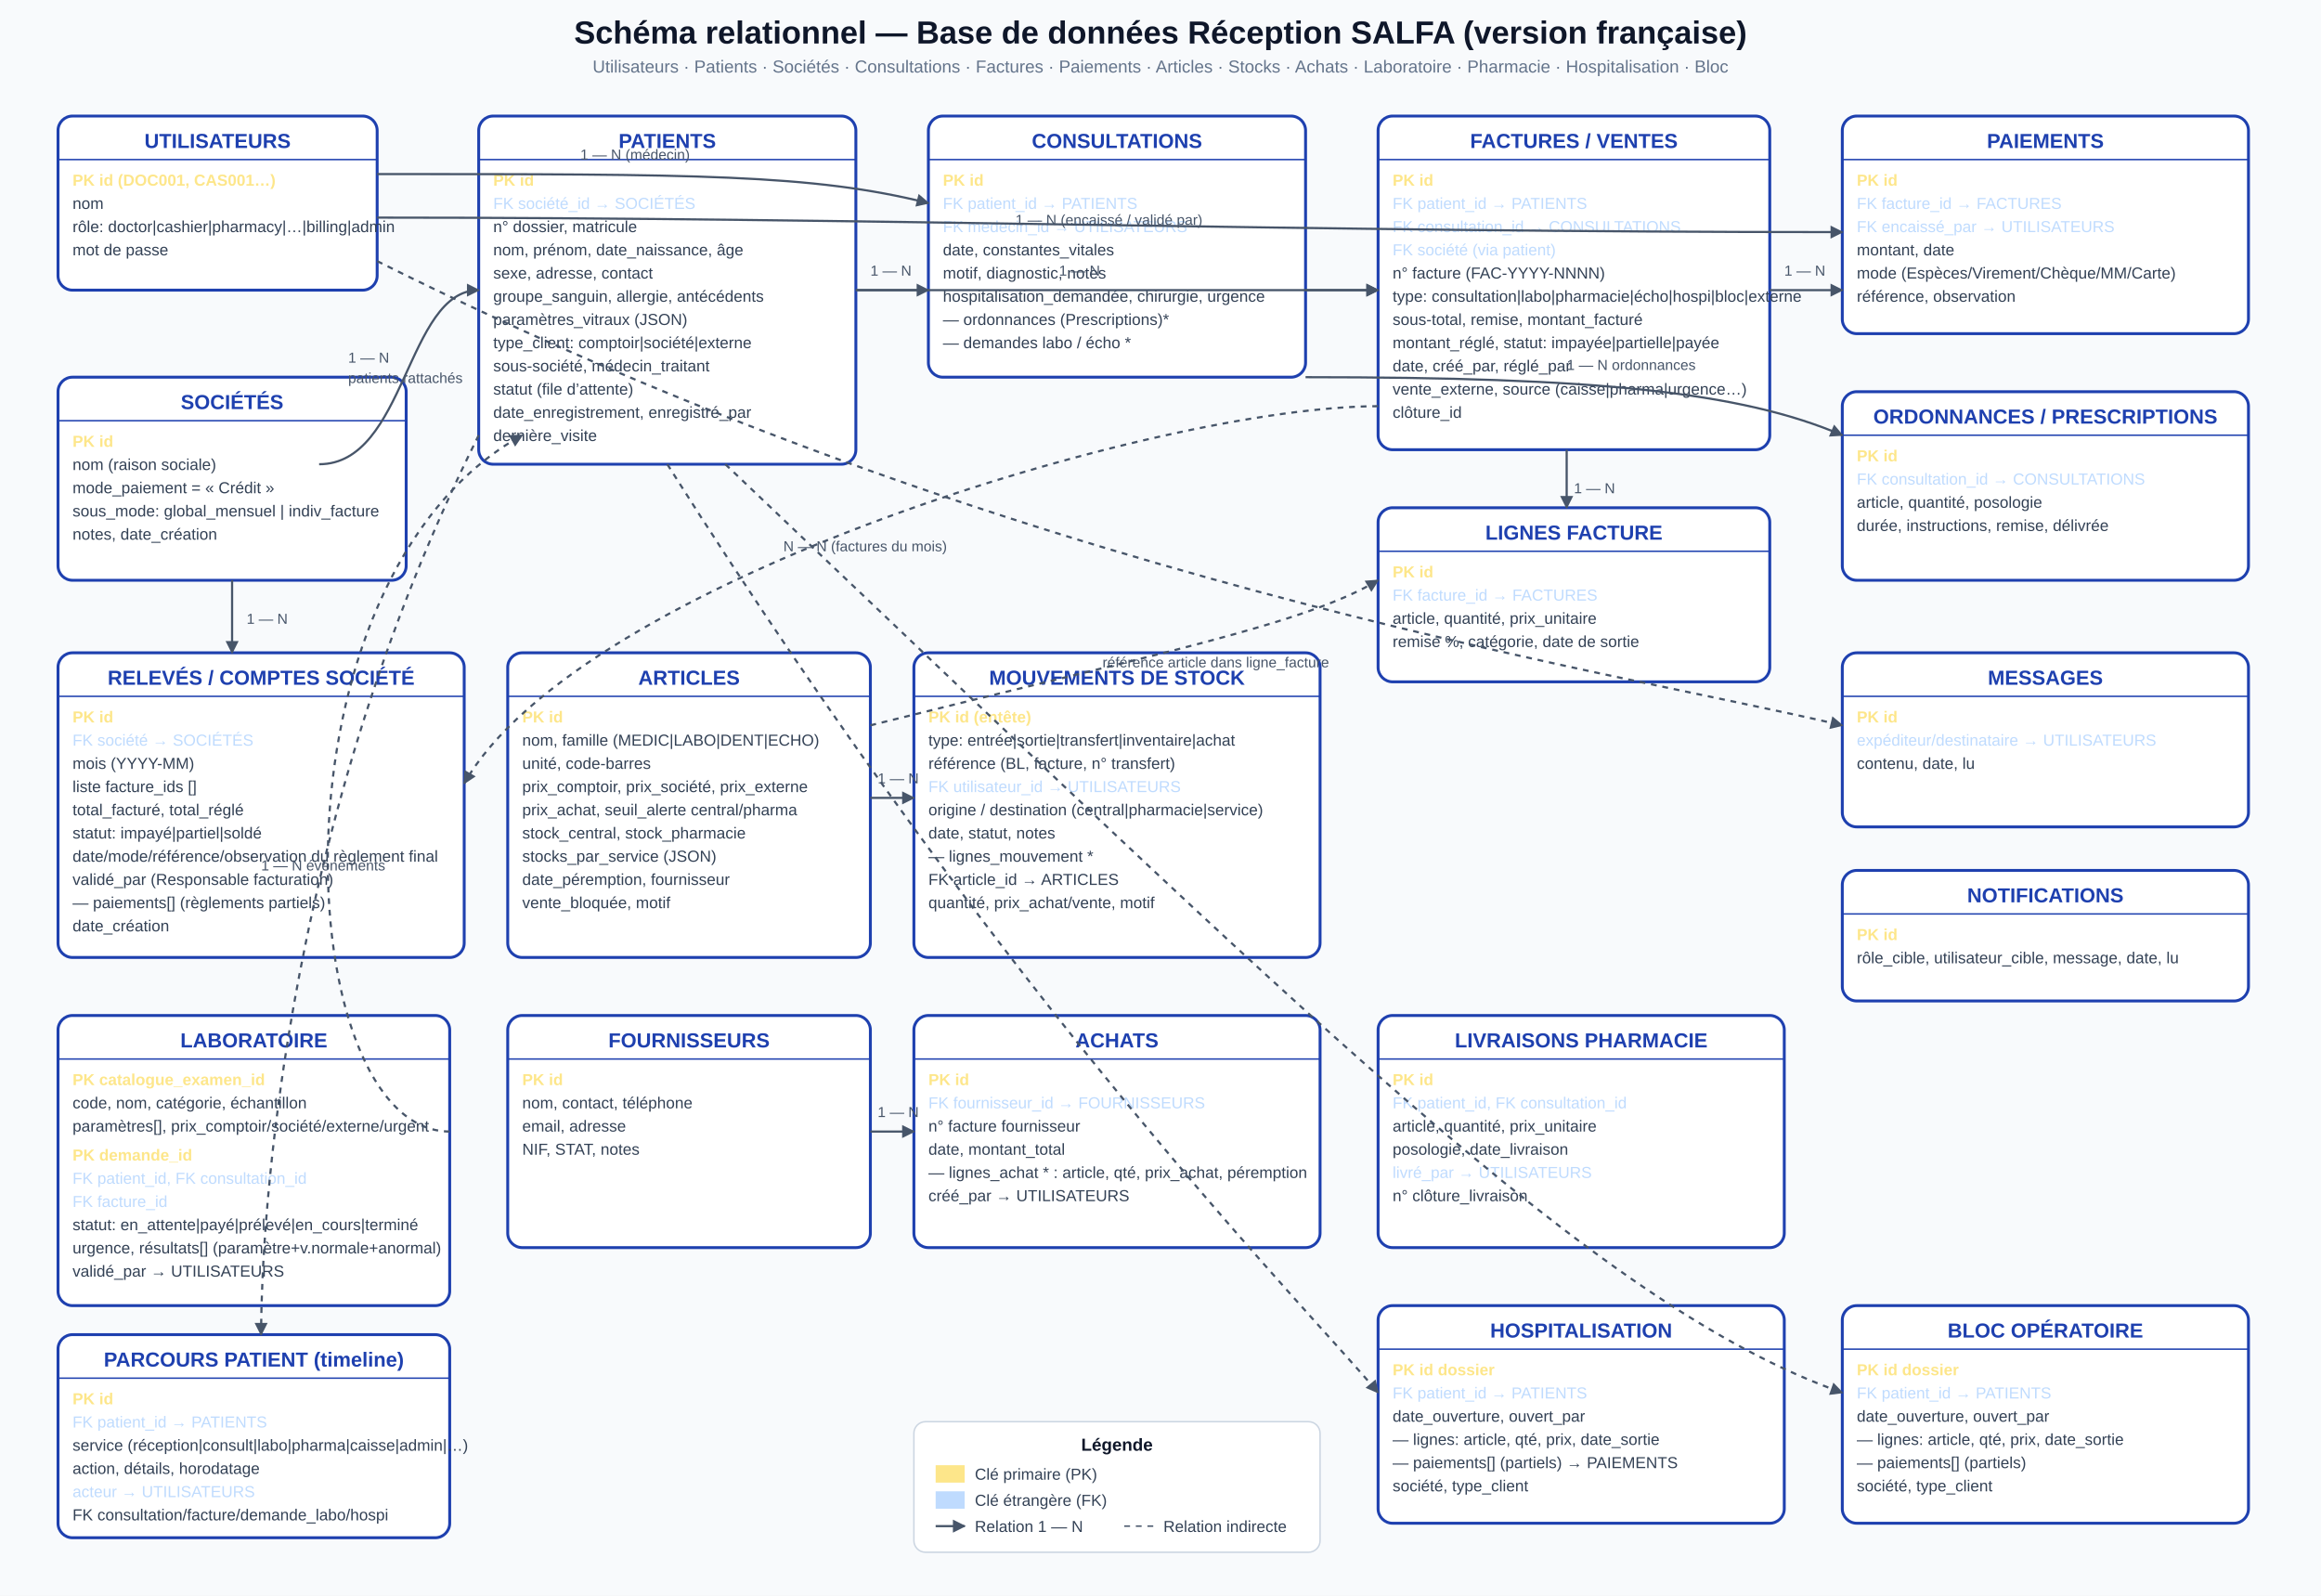
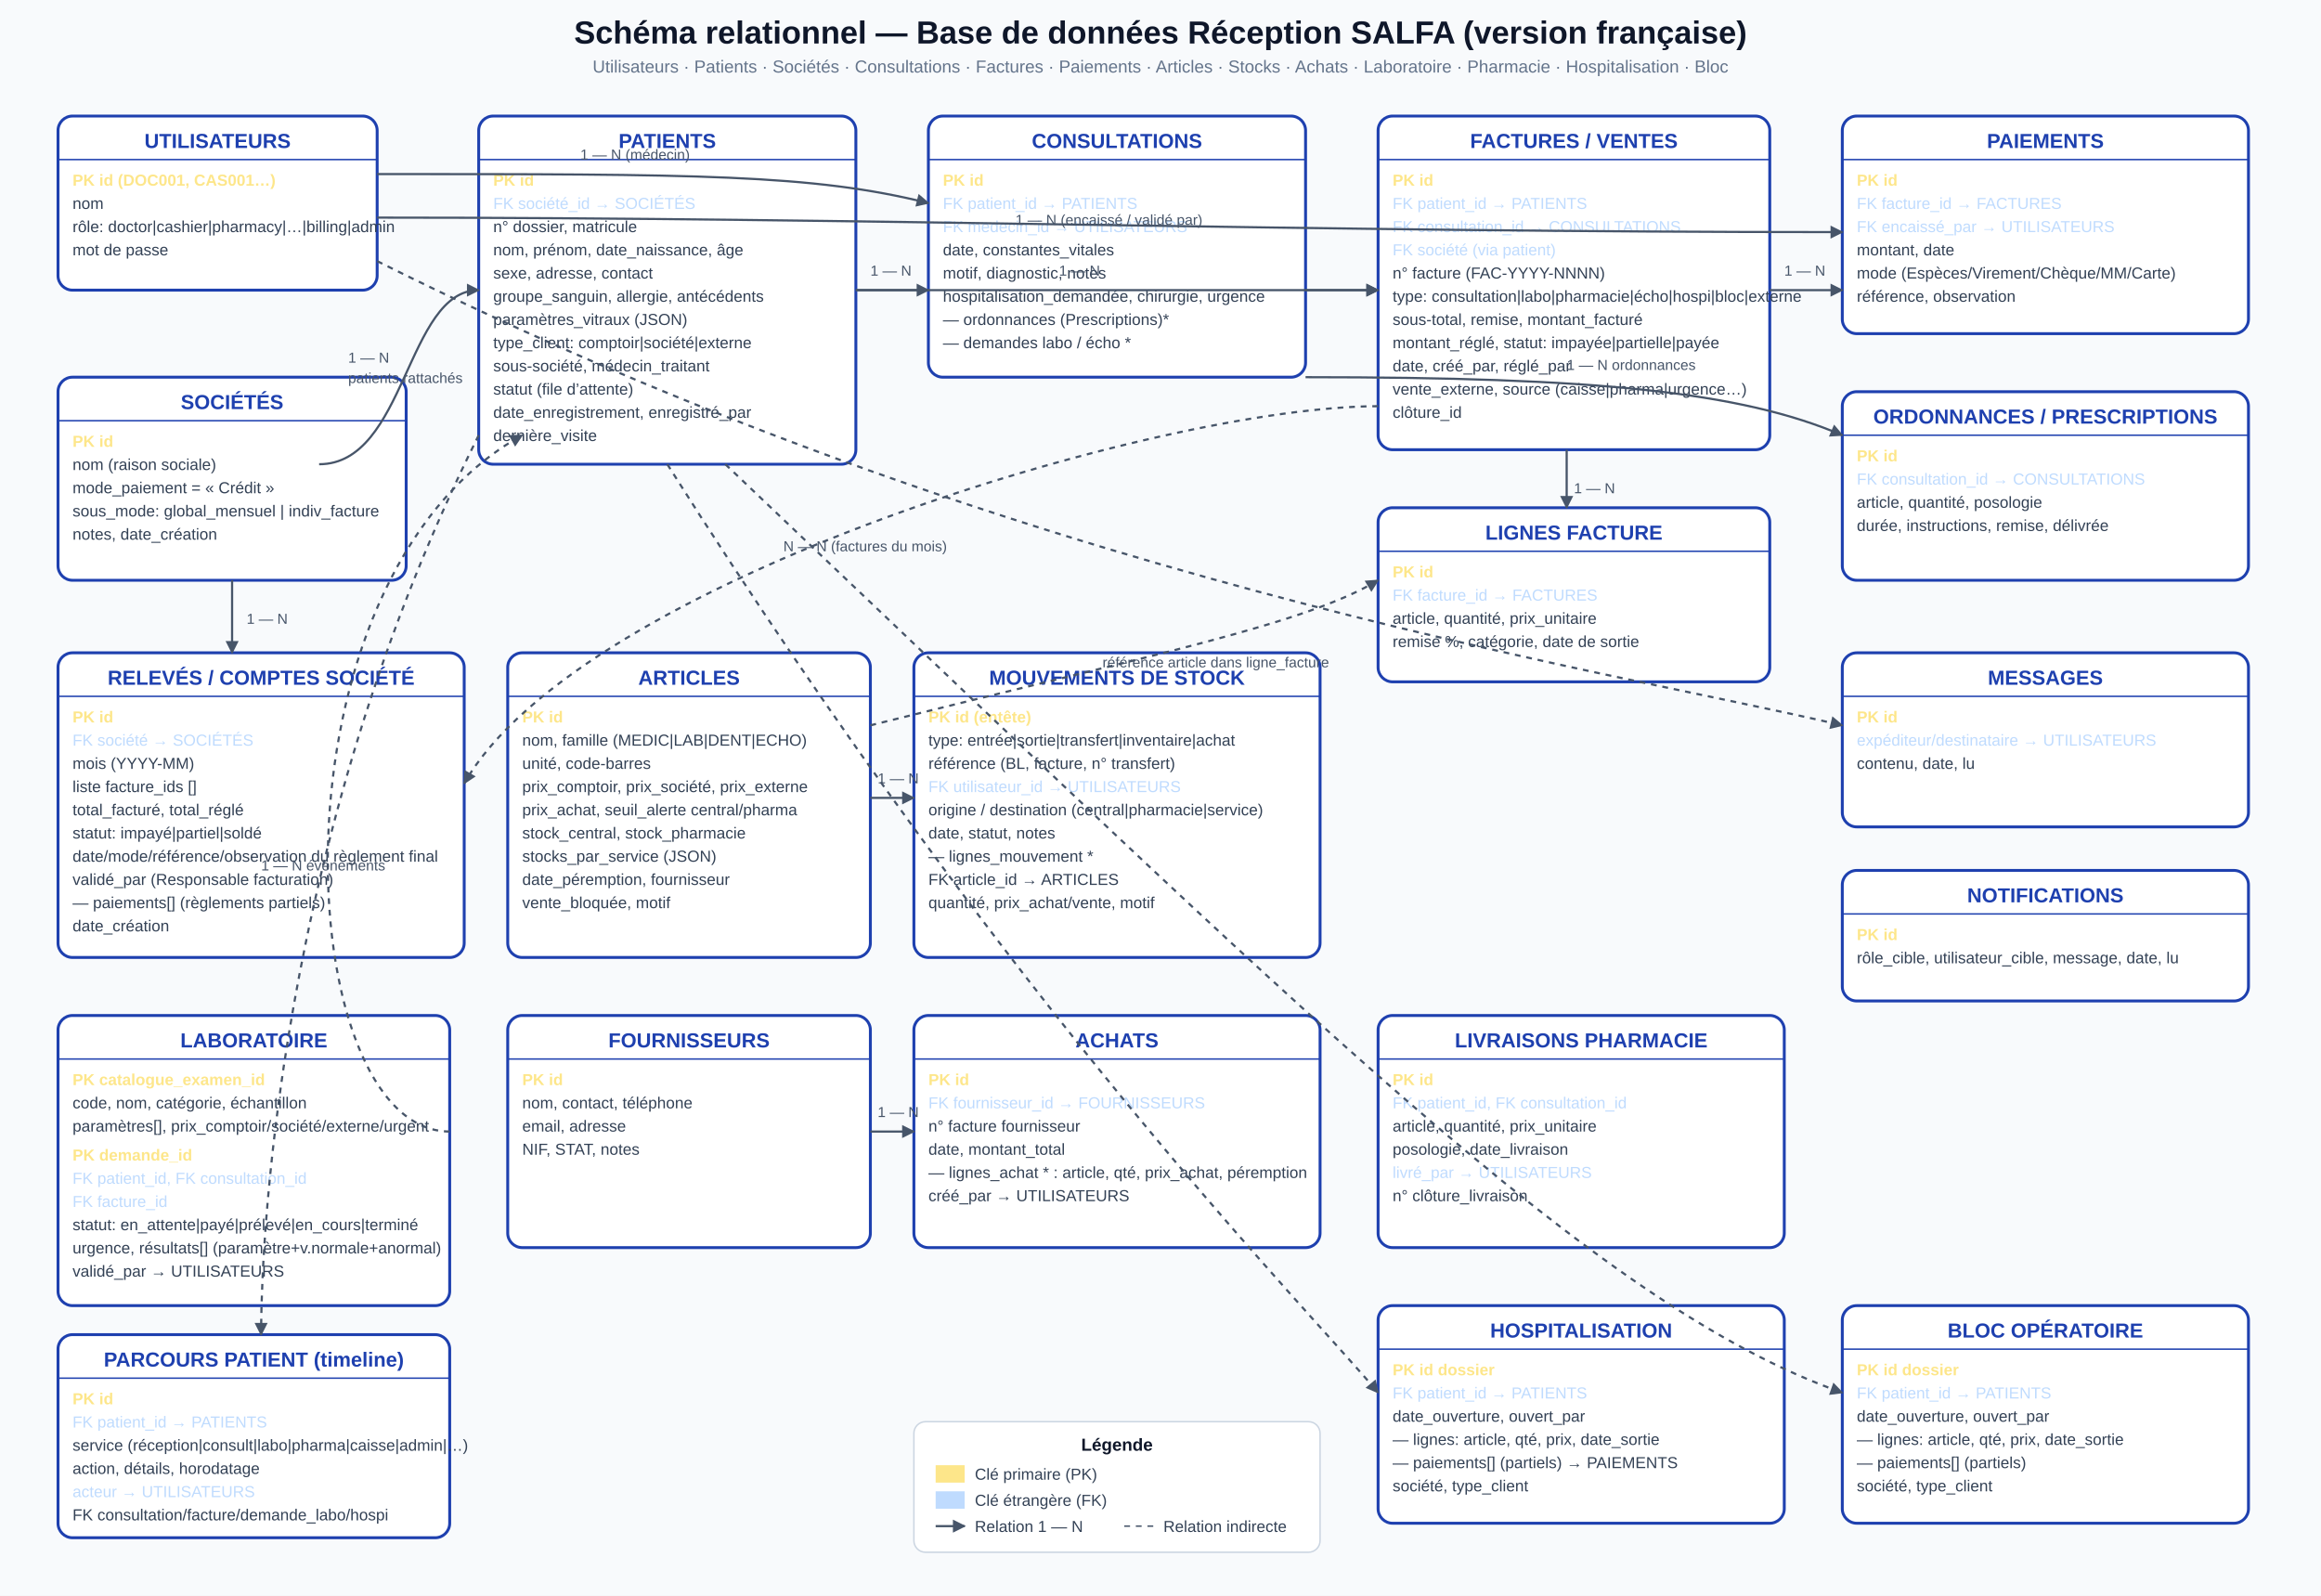
<svg xmlns="http://www.w3.org/2000/svg" viewBox="0 0 1600 1100" font-family="Arial, Helvetica, sans-serif">
  <defs>
    <style>
      .title { font-size: 22px; font-weight: bold; fill: #0f172a; }
      .entity { fill: #ffffff; stroke: #1e40af; stroke-width: 2; rx: 10; }
      .entity-title { fill: #1e40af; font-size: 14px; font-weight: bold; }
      .pk { fill: #fde68a; font-size: 11px; font-weight: bold; }
      .fk { fill: #bfdbfe; font-size: 11px; }
      .field { fill: #334155; font-size: 11px; }
      .rel { stroke: #475569; stroke-width: 1.5; fill: none; marker-end: url(#arrow); }
      .rel-label { fill: #475569; font-size: 10px; }
      .card { fill: #475569; font-size: 11px; font-weight: bold; }
    </style>
    <marker id="arrow" viewBox="0 0 10 10" refX="9" refY="5" markerWidth="6" markerHeight="6" orient="auto-start-reverse">
      <path d="M0,0 L10,5 L0,10 z" fill="#475569" />
    </marker>
  </defs>
  <rect width="1600" height="1100" fill="#f8fafc" />
  <text x="800" y="30" text-anchor="middle" class="title">Schéma relationnel — Base de données Réception SALFA (version française)</text>
  <text x="800" y="50" text-anchor="middle" font-size="12" fill="#64748b">Utilisateurs · Patients · Sociétés · Consultations · Factures · Paiements · Articles · Stocks · Achats · Laboratoire · Pharmacie · Hospitalisation · Bloc</text>
  <g transform="translate(40,80)">
    <rect width="220" height="120" class="entity" />
    <text x="110" y="22" text-anchor="middle" class="entity-title">UTILISATEURS</text>
    <line x1="0" y1="30" x2="220" y2="30" stroke="#1e40af" />
    <text x="10" y="48" class="pk">PK id (DOC001, CAS001…)</text>
    <text x="10" y="64" class="field">nom</text>
    <text x="10" y="80" class="field">rôle: doctor|cashier|pharmacy|…|billing|admin</text>
    <text x="10" y="96" class="field">mot de passe</text>
  </g>
  <g transform="translate(40,260)">
    <rect width="240" height="140" class="entity" />
    <text x="120" y="22" text-anchor="middle" class="entity-title">SOCIÉTÉS</text>
    <line x1="0" y1="30" x2="240" y2="30" stroke="#1e40af" />
    <text x="10" y="48" class="pk">PK id</text>
    <text x="10" y="64" class="field">nom (raison sociale)</text>
    <text x="10" y="80" class="field">mode_paiement = « Crédit »</text>
    <text x="10" y="96" class="field">sous_mode: global_mensuel | indiv_facture</text>
    <text x="10" y="112" class="field">notes, date_création</text>
  </g>
  <g transform="translate(330,80)">
    <rect width="260" height="240" class="entity" />
    <text x="130" y="22" text-anchor="middle" class="entity-title">PATIENTS</text>
    <line x1="0" y1="30" x2="260" y2="30" stroke="#1e40af" />
    <text x="10" y="48" class="pk">PK id</text>
    <text x="10" y="64" class="fk">FK société_id → SOCIÉTÉS</text>
    <text x="10" y="80" class="field">n° dossier, matricule</text>
    <text x="10" y="96" class="field">nom, prénom, date_naissance, âge</text>
    <text x="10" y="112" class="field">sexe, adresse, contact</text>
    <text x="10" y="128" class="field">groupe_sanguin, allergie, antécédents</text>
    <text x="10" y="144" class="field">paramètres_vitraux (JSON)</text>
    <text x="10" y="160" class="field">type_client: comptoir|société|externe</text>
    <text x="10" y="176" class="field">sous-société, médecin_traitant</text>
    <text x="10" y="192" class="field">statut (file d’attente)</text>
    <text x="10" y="208" class="field">date_enregistrement, enregistré_par</text>
    <text x="10" y="224" class="field">dernière_visite</text>
  </g>
  <g transform="translate(640,80)">
    <rect width="260" height="180" class="entity" />
    <text x="130" y="22" text-anchor="middle" class="entity-title">CONSULTATIONS</text>
    <line x1="0" y1="30" x2="260" y2="30" stroke="#1e40af" />
    <text x="10" y="48" class="pk">PK id</text>
    <text x="10" y="64" class="fk">FK patient_id → PATIENTS</text>
    <text x="10" y="80" class="fk">FK medecin_id → UTILISATEURS</text>
    <text x="10" y="96" class="field">date, constantes_vitales</text>
    <text x="10" y="112" class="field">motif, diagnostic, notes</text>
    <text x="10" y="128" class="field">hospitalisation_demandée, chirurgie, urgence</text>
    <text x="10" y="144" class="field">— ordonnances (Prescriptions)*</text>
    <text x="10" y="160" class="field">— demandes labo / écho *</text>
  </g>
  <g transform="translate(950,80)">
    <rect width="270" height="230" class="entity" />
    <text x="135" y="22" text-anchor="middle" class="entity-title">FACTURES / VENTES</text>
    <line x1="0" y1="30" x2="270" y2="30" stroke="#1e40af" />
    <text x="10" y="48" class="pk">PK id</text>
    <text x="10" y="64" class="fk">FK patient_id → PATIENTS</text>
    <text x="10" y="80" class="fk">FK consultation_id → CONSULTATIONS</text>
    <text x="10" y="96" class="fk">FK société (via patient)</text>
    <text x="10" y="112" class="field">n° facture (FAC-YYYY-NNNN)</text>
    <text x="10" y="128" class="field">type: consultation|labo|pharmacie|écho|hospi|bloc|externe</text>
    <text x="10" y="144" class="field">sous-total, remise, montant_facturé</text>
    <text x="10" y="160" class="field">montant_réglé, statut: impayée|partielle|payée</text>
    <text x="10" y="176" class="field">date, créé_par, réglé_par</text>
    <text x="10" y="192" class="field">vente_externe, source (caisse|pharma|urgence…)</text>
    <text x="10" y="208" class="field">clôture_id</text>
  </g>
  <g transform="translate(950,350)">
    <rect width="270" height="120" class="entity" />
    <text x="135" y="22" text-anchor="middle" class="entity-title">LIGNES FACTURE</text>
    <line x1="0" y1="30" x2="270" y2="30" stroke="#1e40af" />
    <text x="10" y="48" class="pk">PK id</text>
    <text x="10" y="64" class="fk">FK facture_id → FACTURES</text>
    <text x="10" y="80" class="field">article, quantité, prix_unitaire</text>
    <text x="10" y="96" class="field">remise %, catégorie, date de sortie</text>
  </g>
  <g transform="translate(1270,80)">
    <rect width="280" height="150" class="entity" />
    <text x="140" y="22" text-anchor="middle" class="entity-title">PAIEMENTS</text>
    <line x1="0" y1="30" x2="280" y2="30" stroke="#1e40af" />
    <text x="10" y="48" class="pk">PK id</text>
    <text x="10" y="64" class="fk">FK facture_id → FACTURES</text>
    <text x="10" y="80" class="fk">FK encaissé_par → UTILISATEURS</text>
    <text x="10" y="96" class="field">montant, date</text>
    <text x="10" y="112" class="field">mode (Espèces/Virement/Chèque/MM/Carte)</text>
    <text x="10" y="128" class="field">référence, observation</text>
  </g>
  <g transform="translate(40,450)">
    <rect width="280" height="210" class="entity" />
    <text x="140" y="22" text-anchor="middle" class="entity-title">RELEVÉS / COMPTES SOCIÉTÉ</text>
    <line x1="0" y1="30" x2="280" y2="30" stroke="#1e40af" />
    <text x="10" y="48" class="pk">PK id</text>
    <text x="10" y="64" class="fk">FK société → SOCIÉTÉS</text>
    <text x="10" y="80" class="field">mois (YYYY-MM)</text>
    <text x="10" y="96" class="field">liste facture_ids []</text>
    <text x="10" y="112" class="field">total_facturé, total_réglé</text>
    <text x="10" y="128" class="field">statut: impayé|partiel|soldé</text>
    <text x="10" y="144" class="field">date/mode/référence/observation du règlement final</text>
    <text x="10" y="160" class="field">validé_par (Responsable facturation)</text>
    <text x="10" y="176" class="field">— paiements[] (règlements partiels)</text>
    <text x="10" y="192" class="field">date_création</text>
  </g>
  <g transform="translate(350,450)">
    <rect width="250" height="210" class="entity" />
    <text x="125" y="22" text-anchor="middle" class="entity-title">ARTICLES</text>
    <line x1="0" y1="30" x2="250" y2="30" stroke="#1e40af" />
    <text x="10" y="48" class="pk">PK id</text>
-     <text x="10" y="64" class="field">nom, famille (MEDIC|LABO|DENT|ECHO)</text>
+     <text x="10" y="64" class="field">nom, famille (MEDIC|LAB|DENT|ECHO)</text>
    <text x="10" y="80" class="field">unité, code-barres</text>
    <text x="10" y="96" class="field">prix_comptoir, prix_société, prix_externe</text>
    <text x="10" y="112" class="field">prix_achat, seuil_alerte central/pharma</text>
    <text x="10" y="128" class="field">stock_central, stock_pharmacie</text>
    <text x="10" y="144" class="field">stocks_par_service (JSON)</text>
    <text x="10" y="160" class="field">date_péremption, fournisseur</text>
    <text x="10" y="176" class="field">vente_bloquée, motif</text>
  </g>
  <g transform="translate(630,450)">
    <rect width="280" height="210" class="entity" />
    <text x="140" y="22" text-anchor="middle" class="entity-title">MOUVEMENTS DE STOCK</text>
    <line x1="0" y1="30" x2="280" y2="30" stroke="#1e40af" />
    <text x="10" y="48" class="pk">PK id (entête)</text>
    <text x="10" y="64" class="field">type: entrée|sortie|transfert|inventaire|achat</text>
    <text x="10" y="80" class="field">référence (BL, facture, n° transfert)</text>
    <text x="10" y="96" class="fk">FK utilisateur_id → UTILISATEURS</text>
    <text x="10" y="112" class="field">origine / destination (central|pharmacie|service)</text>
    <text x="10" y="128" class="field">date, statut, notes</text>
    <text x="10" y="144" class="field">— lignes_mouvement *</text>
    <text x="10" y="160" class="field">   FK article_id → ARTICLES</text>
    <text x="10" y="176" class="field">   quantité, prix_achat/vente, motif</text>
  </g>
  <g transform="translate(350,700)">
    <rect width="250" height="160" class="entity" />
    <text x="125" y="22" text-anchor="middle" class="entity-title">FOURNISSEURS</text>
    <line x1="0" y1="30" x2="250" y2="30" stroke="#1e40af" />
    <text x="10" y="48" class="pk">PK id</text>
    <text x="10" y="64" class="field">nom, contact, téléphone</text>
    <text x="10" y="80" class="field">email, adresse</text>
    <text x="10" y="96" class="field">NIF, STAT, notes</text>
  </g>
  <g transform="translate(630,700)">
    <rect width="280" height="160" class="entity" />
    <text x="140" y="22" text-anchor="middle" class="entity-title">ACHATS</text>
    <line x1="0" y1="30" x2="280" y2="30" stroke="#1e40af" />
    <text x="10" y="48" class="pk">PK id</text>
    <text x="10" y="64" class="fk">FK fournisseur_id → FOURNISSEURS</text>
    <text x="10" y="80" class="field">n° facture fournisseur</text>
    <text x="10" y="96" class="field">date, montant_total</text>
    <text x="10" y="112" class="field">— lignes_achat * : article, qté, prix_achat, péremption</text>
    <text x="10" y="128" class="field">créé_par → UTILISATEURS</text>
  </g>
  <g transform="translate(950,700)">
    <rect width="280" height="160" class="entity" />
    <text x="140" y="22" text-anchor="middle" class="entity-title">LIVRAISONS PHARMACIE</text>
    <line x1="0" y1="30" x2="280" y2="30" stroke="#1e40af" />
    <text x="10" y="48" class="pk">PK id</text>
    <text x="10" y="64" class="fk">FK patient_id, FK consultation_id</text>
    <text x="10" y="80" class="field">article, quantité, prix_unitaire</text>
    <text x="10" y="96" class="field">posologie, date_livraison</text>
    <text x="10" y="112" class="fk">livré_par → UTILISATEURS</text>
    <text x="10" y="128" class="field">n° clôture_livraison</text>
  </g>
  <g transform="translate(40,700)">
    <rect width="270" height="200" class="entity" />
    <text x="135" y="22" text-anchor="middle" class="entity-title">LABORATOIRE</text>
    <line x1="0" y1="30" x2="270" y2="30" stroke="#1e40af" />
    <text x="10" y="48" class="pk">PK catalogue_examen_id</text>
    <text x="10" y="64" class="field">code, nom, catégorie, échantillon</text>
    <text x="10" y="80" class="field">paramètres[], prix_comptoir/société/externe/urgent</text>
    <text x="10" y="100" class="pk">PK demande_id</text>
    <text x="10" y="116" class="fk">FK patient_id, FK consultation_id</text>
    <text x="10" y="132" class="fk">FK facture_id</text>
    <text x="10" y="148" class="field">statut: en_attente|payé|prélevé|en_cours|terminé</text>
    <text x="10" y="164" class="field">urgence, résultats[] (paramètre+v.normale+anormal)</text>
    <text x="10" y="180" class="field">validé_par → UTILISATEURS</text>
  </g>
  <g transform="translate(1270,270)">
    <rect width="280" height="130" class="entity" />
    <text x="140" y="22" text-anchor="middle" class="entity-title">ORDONNANCES / PRESCRIPTIONS</text>
    <line x1="0" y1="30" x2="280" y2="30" stroke="#1e40af" />
    <text x="10" y="48" class="pk">PK id</text>
    <text x="10" y="64" class="fk">FK consultation_id → CONSULTATIONS</text>
    <text x="10" y="80" class="field">article, quantité, posologie</text>
    <text x="10" y="96" class="field">durée, instructions, remise, délivrée</text>
  </g>
  <g transform="translate(950,900)">
    <rect width="280" height="150" class="entity" />
    <text x="140" y="22" text-anchor="middle" class="entity-title">HOSPITALISATION</text>
    <line x1="0" y1="30" x2="280" y2="30" stroke="#1e40af" />
    <text x="10" y="48" class="pk">PK id dossier</text>
    <text x="10" y="64" class="fk">FK patient_id → PATIENTS</text>
    <text x="10" y="80" class="field">date_ouverture, ouvert_par</text>
    <text x="10" y="96" class="field">— lignes: article, qté, prix, date_sortie</text>
    <text x="10" y="112" class="field">— paiements[] (partiels) → PAIEMENTS</text>
    <text x="10" y="128" class="field">société, type_client</text>
  </g>
  <g transform="translate(1270,900)">
    <rect width="280" height="150" class="entity" />
    <text x="140" y="22" text-anchor="middle" class="entity-title">BLOC OPÉRATOIRE</text>
    <line x1="0" y1="30" x2="280" y2="30" stroke="#1e40af" />
    <text x="10" y="48" class="pk">PK id dossier</text>
    <text x="10" y="64" class="fk">FK patient_id → PATIENTS</text>
    <text x="10" y="80" class="field">date_ouverture, ouvert_par</text>
    <text x="10" y="96" class="field">— lignes: article, qté, prix, date_sortie</text>
    <text x="10" y="112" class="field">— paiements[] (partiels)</text>
    <text x="10" y="128" class="field">société, type_client</text>
  </g>
  <g transform="translate(1270,450)">
    <rect width="280" height="120" class="entity" />
    <text x="140" y="22" text-anchor="middle" class="entity-title">MESSAGES</text>
    <line x1="0" y1="30" x2="280" y2="30" stroke="#1e40af" />
    <text x="10" y="48" class="pk">PK id</text>
    <text x="10" y="64" class="fk">expéditeur/destinataire → UTILISATEURS</text>
    <text x="10" y="80" class="field">contenu, date, lu</text>
  </g>
  <g transform="translate(1270,600)">
    <rect width="280" height="90" class="entity" />
    <text x="140" y="22" text-anchor="middle" class="entity-title">NOTIFICATIONS</text>
    <line x1="0" y1="30" x2="280" y2="30" stroke="#1e40af" />
    <text x="10" y="48" class="pk">PK id</text>
    <text x="10" y="64" class="field">rôle_cible, utilisateur_cible, message, date, lu</text>
  </g>
  <g transform="translate(40,920)">
    <rect width="270" height="140" class="entity" />
    <text x="135" y="22" text-anchor="middle" class="entity-title">PARCOURS PATIENT (timeline)</text>
    <line x1="0" y1="30" x2="270" y2="30" stroke="#1e40af" />
    <text x="10" y="48" class="pk">PK id</text>
    <text x="10" y="64" class="fk">FK patient_id → PATIENTS</text>
    <text x="10" y="80" class="field">service (réception|consult|labo|pharma|caisse|admin|…)</text>
    <text x="10" y="96" class="field">action, détails, horodatage</text>
    <text x="10" y="112" class="fk">acteur → UTILISATEURS</text>
    <text x="10" y="128" class="field">FK consultation/facture/demande_labo/hospi</text>
  </g>
  <path class="rel" d="M220,320 C280,320 280,200 330,200" />
  <text x="240" y="250" class="rel-label">1 — N</text>
  <text x="240" y="264" class="rel-label">patients rattachés</text>
  <path class="rel" d="M590,200 C620,200 620,200 640,200" />
  <text x="600" y="190" class="rel-label">1 — N</text>
  <path class="rel" d="M590,200 C780,200 830,200 950,200" />
  <text x="730" y="190" class="rel-label">1 — N</text>
  <path class="rel" d="M900,200 C920,200 930,200 950,200" />
  <path class="rel" d="M1080,310 L1080,350" />
  <text x="1085" y="340" class="rel-label">1 — N</text>
  <path class="rel" d="M1220,200 C1245,200 1245,200 1270,200" />
  <text x="1230" y="190" class="rel-label">1 — N</text>
  <path class="rel" d="M260,120 C480,120 560,120 640,140" />
  <text x="400" y="110" class="rel-label">1 — N (médecin)</text>
  <path class="rel" d="M260,150 C600,150 900,160 1270,160" />
  <text x="700" y="155" class="rel-label">1 — N (encaissé / validé par)</text>
  <path class="rel" d="M160,400 L160,450" />
  <text x="170" y="430" class="rel-label">1 — N</text>
  <path class="rel" d="M950,280 C800,280 400,400 320,540" stroke-dasharray="4,4" />
  <text x="540" y="380" class="rel-label">N — N (factures du mois)</text>
  <path class="rel" d="M600,550 C615,550 615,550 630,550" />
  <text x="605" y="540" class="rel-label">1 — N</text>
  <path class="rel" d="M600,780 C615,780 615,780 630,780" />
  <text x="605" y="770" class="rel-label">1 — N</text>
  <path class="rel" d="M600,500 C800,450 900,430 950,400" stroke-dasharray="4,4" />
  <text x="760" y="460" class="rel-label">référence article dans ligne_facture</text>
  <path class="rel" d="M310,780 C200,780 180,400 360,300" stroke-dasharray="4,4" />
  <path class="rel" d="M900,260 C1100,260 1200,270 1270,300" />
  <text x="1080" y="255" class="rel-label">1 — N ordonnances</text>
  <path class="rel" d="M460,320 C700,700 900,900 950,960" stroke-dasharray="4,4" />
  <path class="rel" d="M500,320 C900,700 1100,900 1270,960" stroke-dasharray="4,4" />
  <path class="rel" d="M330,300 C180,600 180,900 180,920" stroke-dasharray="4,4" />
  <text x="180" y="600" class="rel-label">1 — N événements</text>
  <path class="rel" d="M260,180 C700,400 1100,460 1270,500" stroke-dasharray="4,4" />
  <g transform="translate(630,980)">
    <rect width="280" height="90" fill="#ffffff" stroke="#cbd5e1" rx="8" />
    <text x="140" y="20" text-anchor="middle" font-weight="bold" fill="#0f172a" font-size="12">Légende</text>
    <rect x="15" y="30" width="20" height="12" class="pk" />
    <text x="42" y="40" class="field">Clé primaire (PK)</text>
    <rect x="15" y="48" width="20" height="12" class="fk" />
    <text x="42" y="58" class="field">Clé étrangère (FK)</text>
    <line x1="15" y1="72" x2="35" y2="72" class="rel" />
    <text x="42" y="76" class="field">Relation 1 — N</text>
    <line x1="145" y1="72" x2="165" y2="72" stroke="#475569" stroke-dasharray="4,4" />
    <text x="172" y="76" class="field">Relation indirecte</text>
  </g>
</svg>
